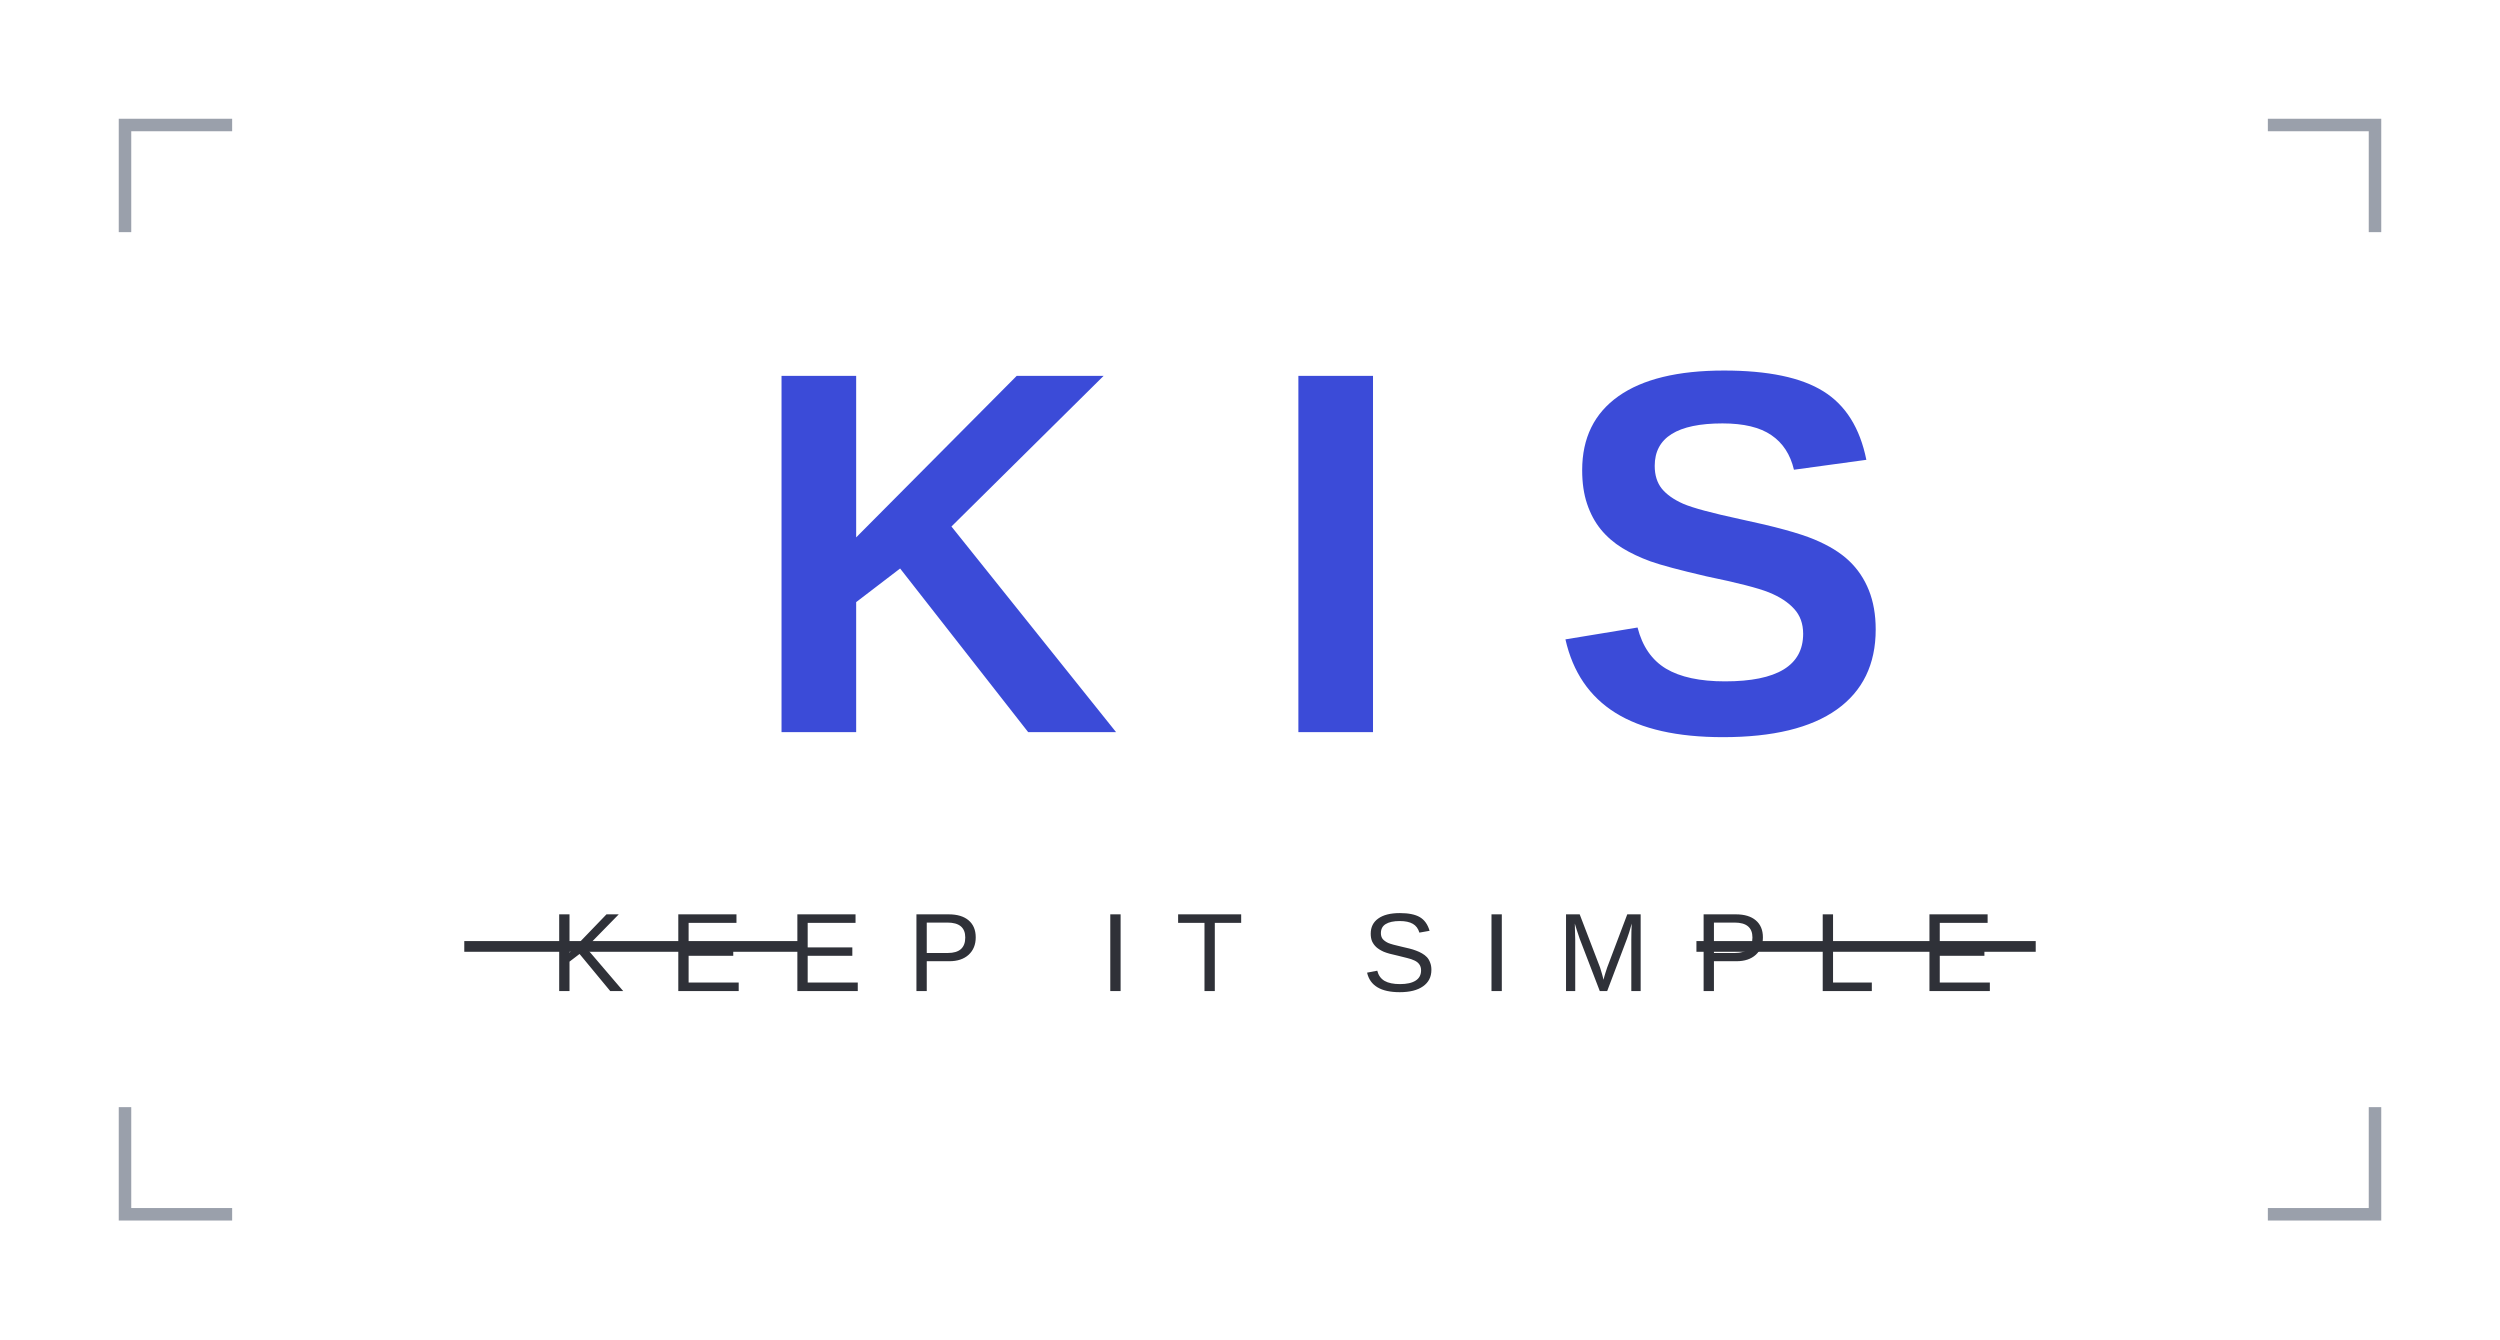
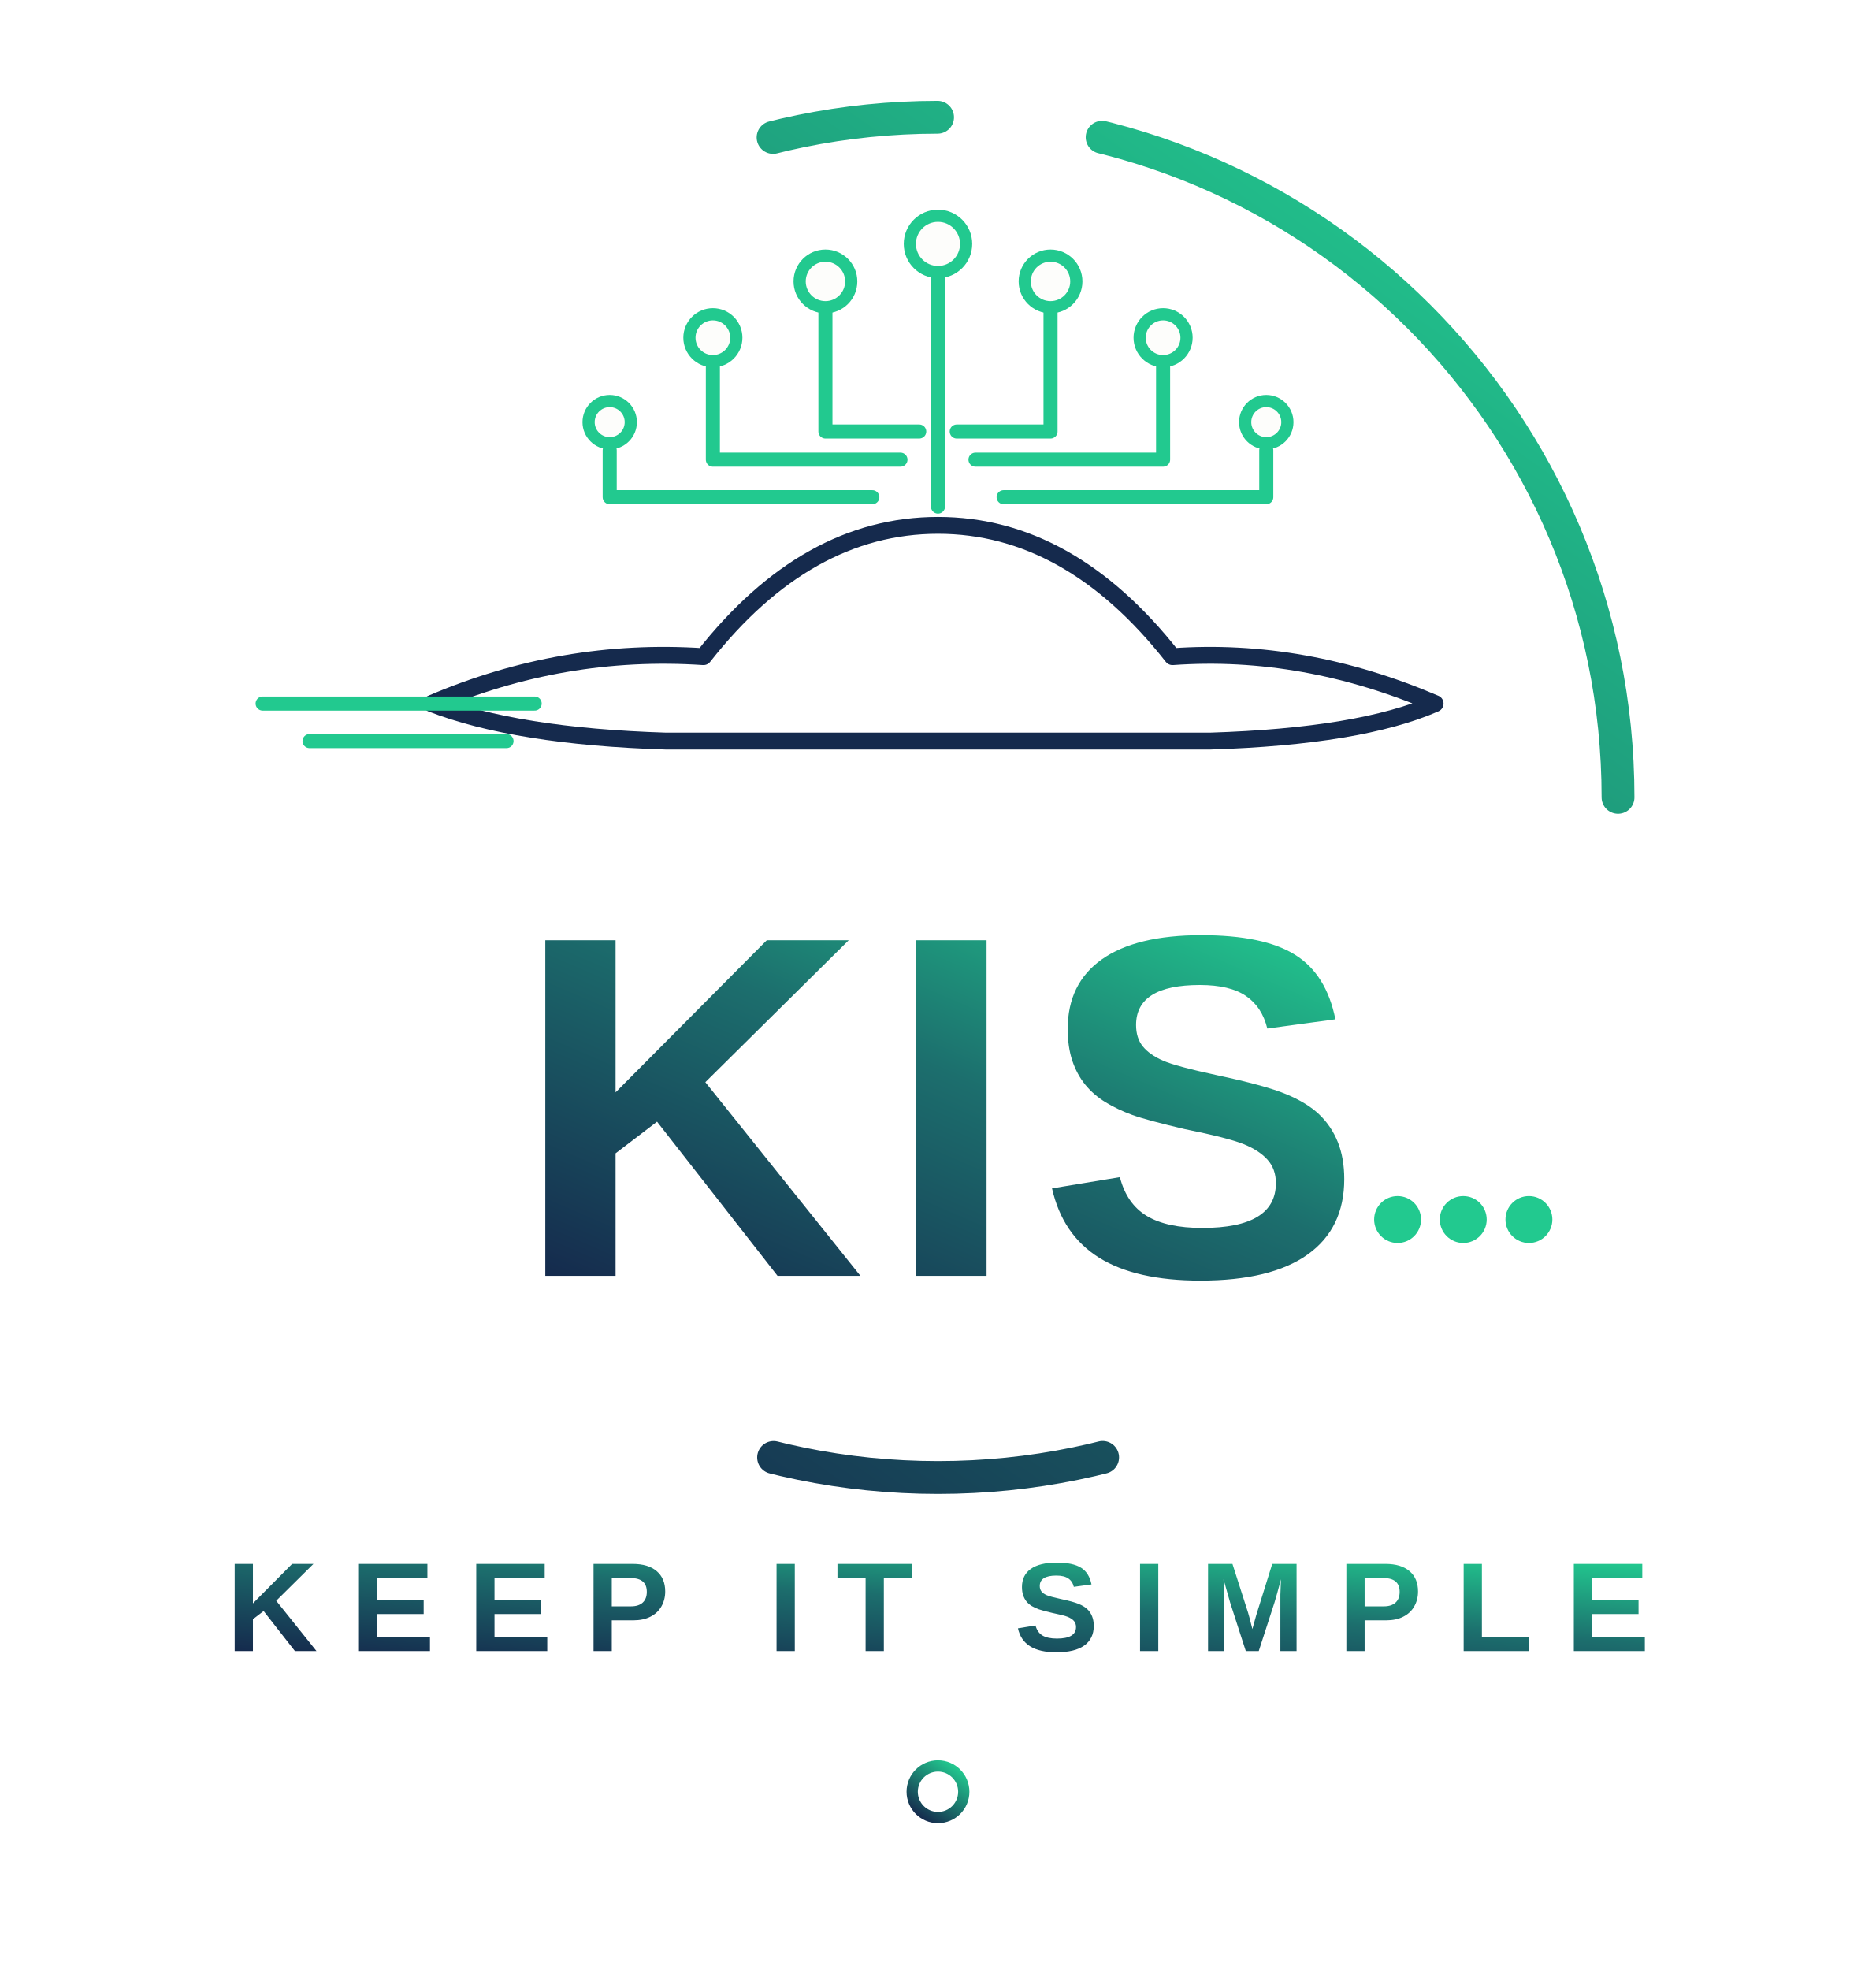
- <svg xmlns="http://www.w3.org/2000/svg" viewBox="0 0 280 150" role="img" aria-labelledby="kis-logo-title">
-   <g stroke="#9aa0ab" stroke-width="1.4" fill="none">
-     <path d="M14 26V14h12" />
-     <path d="M254 14h12v12" />
-     <path d="M266 124v12h-12" />
-     <path d="M26 136H14v-12" />
+ <svg xmlns="http://www.w3.org/2000/svg" viewBox="0 0 400 420" role="img" aria-labelledby="kis-logo-title">
+   <defs>
+     <linearGradient id="ringGrad" x1="15%" y1="100%" x2="85%" y2="0%">
+       <stop offset="0%" stop-color="#152a4d" />
+       <stop offset="100%" stop-color="#22c98f" />
+     </linearGradient>
+     <linearGradient id="wordGrad" x1="0%" y1="100%" x2="100%" y2="0%">
+       <stop offset="0%" stop-color="#152a4d" />
+       <stop offset="55%" stop-color="#1c6e6d" />
+       <stop offset="100%" stop-color="#22c98f" />
+     </linearGradient>
+   </defs>
+   <circle cx="200" cy="170" r="145" fill="none" stroke="url(#ringGrad)" stroke-width="7" stroke-linecap="round" stroke-dasharray="35.43 384.67 70.86 384.67 35.43" stroke-dashoffset="227.77" />
+   <g fill="none" stroke="#22c98f" stroke-width="3" stroke-linecap="round" stroke-linejoin="round">
+     <path d="M200,108 L200,58" />
+     <path d="M196,92 L176,92 L176,66" />
+     <path d="M204,92 L224,92 L224,66" />
+     <path d="M192,98 L152,98 L152,78" />
+     <path d="M208,98 L248,98 L248,78" />
+     <path d="M186,106 L130,106 L130,96" />
+     <path d="M214,106 L270,106 L270,96" />
  </g>
-   <text x="140" y="82" dx="8" text-anchor="middle" font-family="'Segoe UI', 'Helvetica Neue', Arial, sans-serif" font-size="58" font-weight="700" letter-spacing="16" fill="#3b4bd8">KIS</text>
-   <g stroke="#2f3138" stroke-width="1.2">
-     <line x1="52" y1="106" x2="90" y2="106" />
-     <line x1="190" y1="106" x2="228" y2="106" />
+   <g fill="#fdfdfb" stroke="#22c98f" stroke-width="2.6">
+     <circle cx="200" cy="52" r="6" />
+     <circle cx="176" cy="60" r="5.5" />
+     <circle cx="224" cy="60" r="5.5" />
+     <circle cx="152" cy="72" r="5" />
+     <circle cx="248" cy="72" r="5" />
+     <circle cx="130" cy="90" r="4.5" />
+     <circle cx="270" cy="90" r="4.5" />
  </g>
-   <text x="140" y="111" dx="2.5" text-anchor="middle" font-family="'Segoe UI', 'Helvetica Neue', Arial, sans-serif" font-size="12.5" letter-spacing="5" fill="#2f3138">KEEP IT SIMPLE</text>
+   <path d="M92,150 Q120,138 150,140 Q172,112 200,112 Q228,112 250,140 Q278,138 306,150 Q290,157 258,158 L142,158 Q110,157 92,150 Z" fill="none" stroke="#152a4d" stroke-width="3.6" stroke-linejoin="round" stroke-linecap="round" />
+   <g stroke="#22c98f" stroke-width="3" stroke-linecap="round">
+     <path d="M56,150 L114,150" />
+     <path d="M66,158 L108,158" />
+   </g>
+   <text x="200" y="272" font-family="'Segoe UI', Arial, sans-serif" font-weight="800" font-size="104" letter-spacing="4" text-anchor="middle" fill="url(#wordGrad)">KIS</text>
+   <g fill="#22c98f">
+     <circle cx="298" cy="260" r="5" />
+     <circle cx="312" cy="260" r="5" />
+     <circle cx="326" cy="260" r="5" />
+   </g>
+   <text x="200" y="352" font-family="'Segoe UI', Arial, sans-serif" font-weight="700" font-size="27" letter-spacing="7" text-anchor="middle" fill="url(#wordGrad)">KEEP IT SIMPLE</text>
+   <g stroke="url(#ringGrad)" stroke-width="2.4" stroke-linecap="round">
+     <line x1="118" y1="382" x2="178" y2="382" />
+     <line x1="222" y1="382" x2="282" y2="382" />
+   </g>
+   <circle cx="200" cy="382" r="5.5" fill="none" stroke="url(#ringGrad)" stroke-width="2.4" />
</svg>
